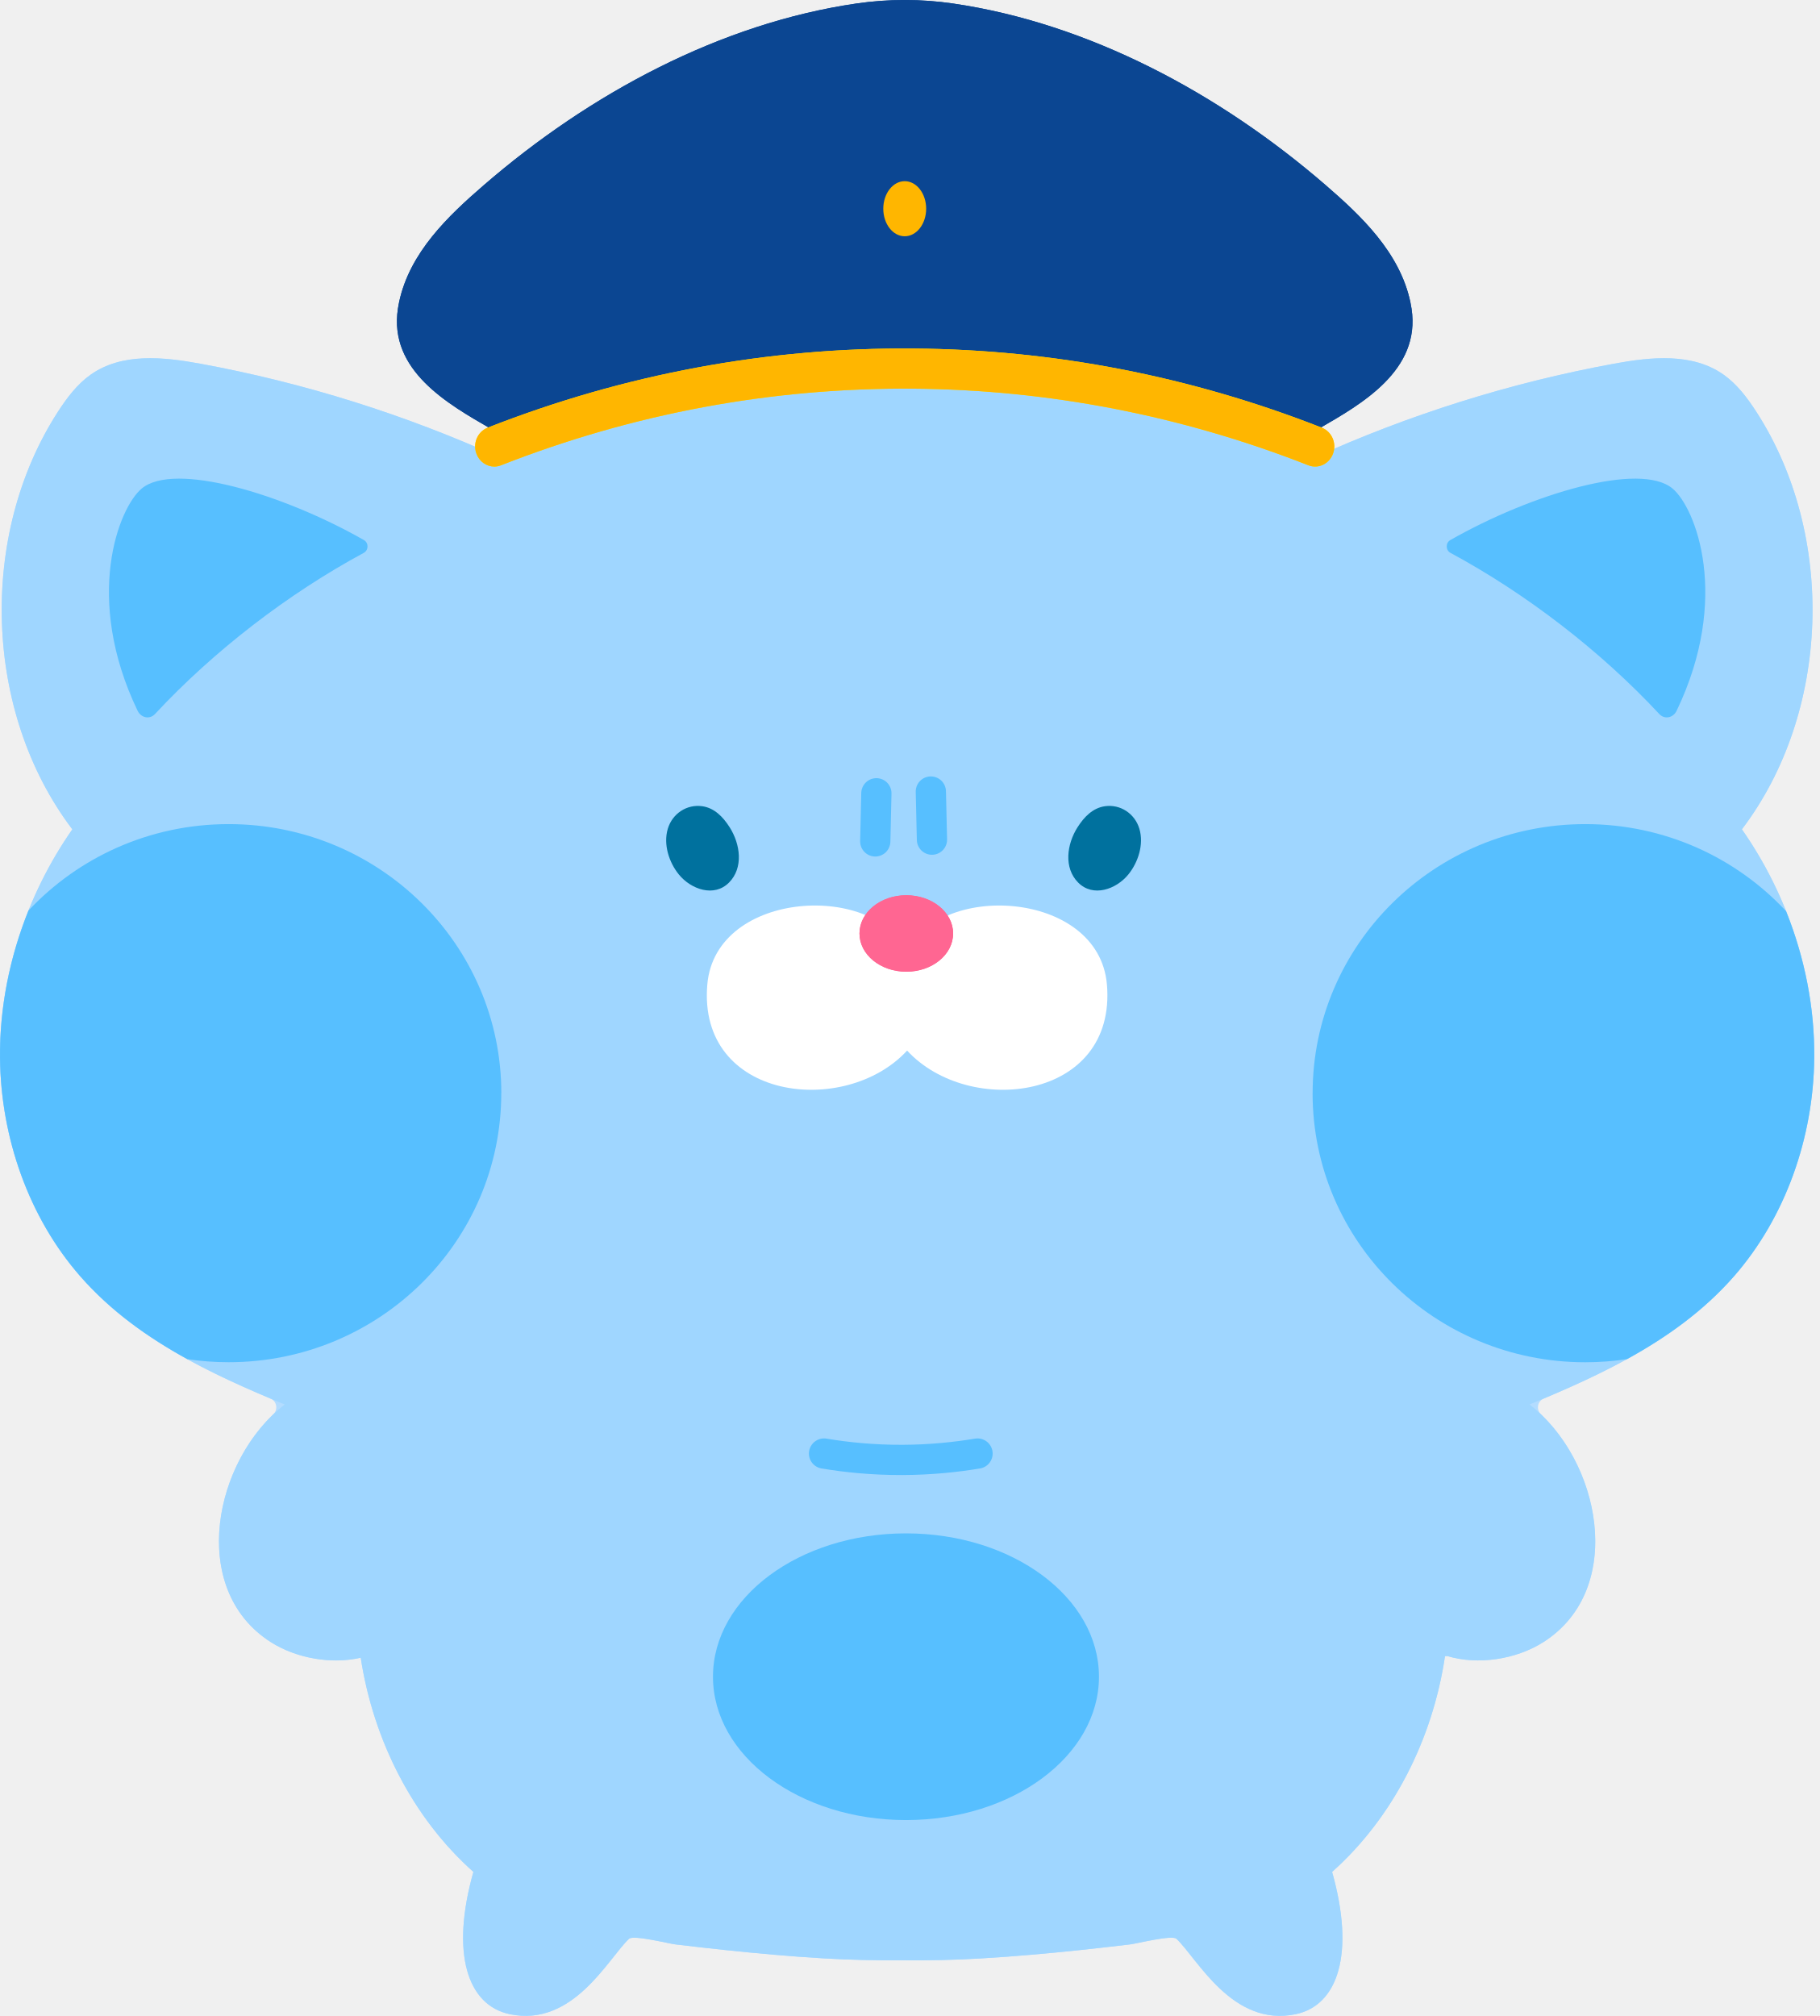
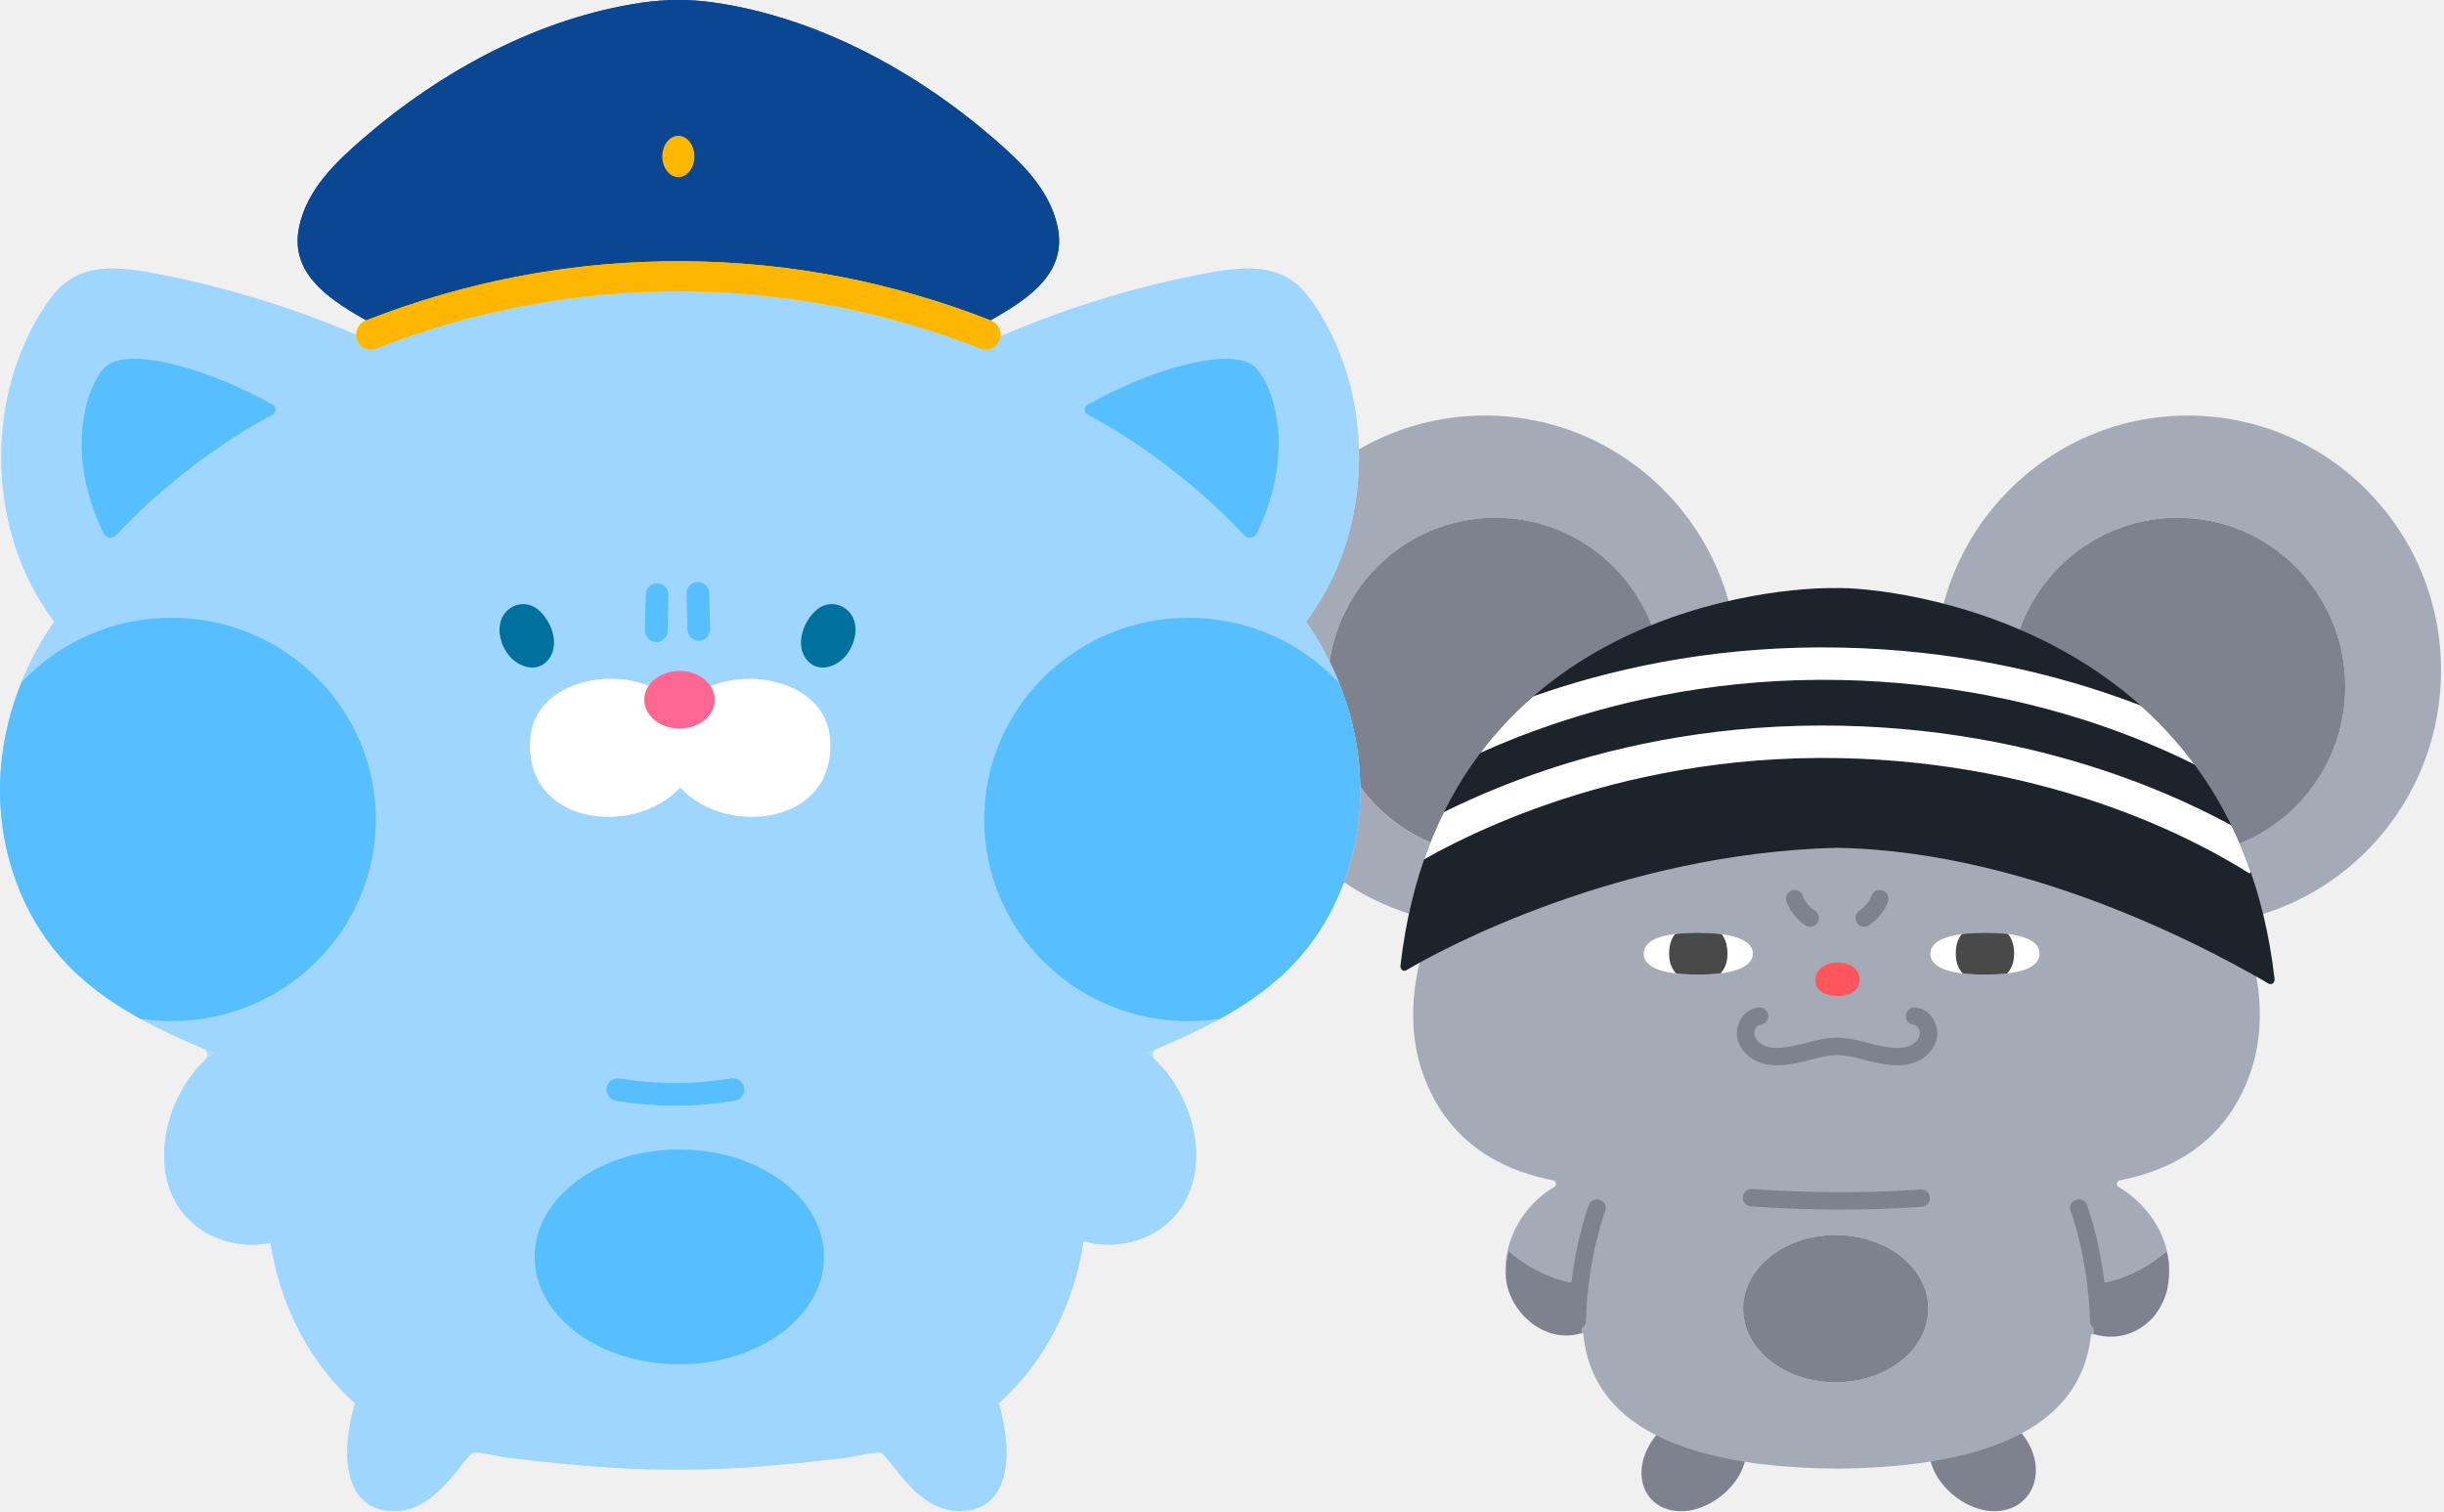
- <svg xmlns="http://www.w3.org/2000/svg" width="139" height="154" viewBox="0 0 139 154" fill="none">
+ <svg xmlns="http://www.w3.org/2000/svg" width="249" height="154" viewBox="0 0 249 154" fill="none">
+   <path d="M205.82 145.879C209 149.559 207.152 154.295 202.779 153.979C200.069 153.786 197.12 151.322 196.627 148.612C198.159 148.304 199.822 147.896 201.586 147.365C203.118 146.903 204.535 146.395 205.82 145.871V145.879Z" fill="#7D828E" />
+   <path d="M177.847 148.616C177.354 151.326 174.405 153.79 171.695 153.983C167.321 154.299 165.643 149.64 169.054 145.883C169.523 146.075 170.008 146.268 170.509 146.46C171.125 146.707 171.764 146.93 172.411 147.13C172.649 147.215 172.896 147.292 173.142 147.369C174.805 147.892 176.376 148.301 177.831 148.616H177.847Z" fill="#7D828E" />
+   <path d="M248.7 68.326C248.7 80.861 239.884 91.325 228.157 93.766C230.321 98.948 231.067 104.684 229.073 109.881C226.147 117.481 219.749 119.537 215.968 120.284C215.637 120.353 215.568 120.792 215.861 120.969C217.824 122.101 220.696 124.873 220.973 128.83C220.927 128.399 220.85 127.953 220.727 127.475C220.727 127.475 217.501 130.586 212.965 130.878C212.965 130.878 213.212 132.611 213.266 135.976H213.035C211.918 147.079 199.006 149.558 187.164 149.666C182.105 149.619 176.862 149.142 172.419 147.741C171.757 147.525 171.125 147.302 170.517 147.071C165.489 145.054 161.84 141.604 161.301 135.883H161.17C161.224 132.58 161.462 130.878 161.462 130.878C156.935 130.586 153.701 127.475 153.701 127.475C153.339 128.861 153.355 130.062 153.562 131.079C153.447 130.647 153.385 130.201 153.37 129.754C153.262 126.197 155.295 122.725 158.352 120.969C158.644 120.8 158.575 120.353 158.244 120.284C154.471 119.537 148.065 117.489 145.139 109.881C143.137 104.684 143.892 98.948 146.055 93.766C134.321 91.325 125.505 80.861 125.505 68.326C125.505 53.982 137.047 42.348 151.291 42.348C165.535 42.348 177.085 53.982 177.085 68.326C177.085 69.705 176.977 71.052 176.777 72.376L176.369 72.661C179.888 72.168 183.476 71.991 187.11 72.053C190.76 72.13 194.432 72.315 198.051 72.8L197.435 72.369C197.227 71.052 197.127 69.697 197.127 68.319C197.12 53.982 208.669 42.348 222.906 42.348C237.142 42.348 248.7 53.982 248.7 68.326ZM224.168 87.029C232.507 85.897 238.944 78.69 238.944 69.974C238.944 60.465 231.291 52.758 221.859 52.758C212.426 52.758 204.765 60.465 204.765 69.974C204.765 71.483 204.965 72.954 205.327 74.347C208.138 75.064 212.496 76.557 216.962 79.837C220.326 82.309 222.659 84.981 224.168 87.029ZM196.457 133.358C196.457 129.208 192.238 125.851 187.025 125.851C181.813 125.851 177.593 129.208 177.593 133.358C177.593 137.508 181.813 140.865 187.025 140.865C192.238 140.865 196.457 137.508 196.457 133.358ZM168.877 74.355C169.239 72.962 169.432 71.491 169.432 69.982C169.432 60.473 161.778 52.765 152.346 52.765C142.914 52.765 135.26 60.473 135.26 69.982C135.26 78.698 141.69 85.905 150.036 87.037C151.507 85.042 153.709 82.517 156.827 80.153C161.432 76.665 165.974 75.102 168.877 74.355Z" fill="#A5AAB7" />
+   <path d="M238.943 69.974C238.943 78.69 232.507 85.897 224.168 87.029C222.651 84.981 220.326 82.309 216.961 79.838C212.487 76.558 208.137 75.064 205.327 74.348C204.965 72.954 204.765 71.483 204.765 69.974C204.765 60.465 212.418 52.758 221.858 52.758C231.298 52.758 238.943 60.465 238.943 69.974Z" fill="#7D828E" />
+   <path d="M220.98 128.855C221.034 129.632 220.988 130.449 220.819 131.319C220.819 131.326 220.819 131.342 220.819 131.349C220.503 132.651 219.879 133.613 219.41 134.191C219.387 134.221 219.363 134.252 219.333 134.275C217.931 135.815 215.752 136.662 213.412 135.977H213.281C213.227 132.605 212.98 130.88 212.98 130.88C217.508 130.587 220.742 127.477 220.742 127.477C220.865 127.946 220.942 128.401 220.988 128.832C220.988 128.832 220.988 128.847 220.988 128.855H220.98Z" fill="#7D828E" />
+   <path d="M187.025 125.852C192.238 125.852 196.457 129.209 196.457 133.359C196.457 137.509 192.238 140.866 187.025 140.866C181.812 140.866 177.593 137.509 177.593 133.359C177.593 129.209 181.812 125.852 187.025 125.852Z" fill="#7D828E" />
+   <path d="M169.439 69.974C169.439 71.483 169.246 72.954 168.884 74.348C165.974 75.087 161.439 76.658 156.834 80.145C153.716 82.509 151.514 85.035 150.043 87.029C141.697 85.897 135.268 78.69 135.268 69.974C135.268 60.465 142.921 52.758 152.353 52.758C161.785 52.758 169.439 60.465 169.439 69.974Z" fill="#7D828E" />
+   <path d="M161.454 130.88C161.454 130.88 161.215 132.581 161.162 135.884H161.023C157.697 136.855 154.401 134.306 153.57 131.118C153.57 131.103 153.57 131.095 153.562 131.072C153.354 130.056 153.339 128.855 153.701 127.469C153.701 127.469 156.927 130.579 161.462 130.872L161.454 130.88Z" fill="#7D828E" />
+   <path d="M195.733 122.101C189.981 122.494 184.199 122.455 178.447 122.055" stroke="#7D828E" stroke-width="1.771" stroke-miterlimit="10" stroke-linecap="round" />
+   <path d="M189.474 99.855C189.474 101.033 188.311 101.51 187.172 101.503C186.032 101.495 184.954 101.033 184.954 99.855C184.954 97.522 189.474 97.46 189.474 99.855Z" fill="#FF555D" />
+   <path d="M191.506 91.582C191.506 91.582 191.19 92.706 189.92 93.553" stroke="#7D828E" stroke-width="1.771" stroke-miterlimit="10" stroke-linecap="round" />
+   <path d="M182.844 91.582C182.844 91.582 183.159 92.706 184.43 93.553" stroke="#7D828E" stroke-width="1.771" stroke-miterlimit="10" stroke-linecap="round" />
+   <path d="M179.264 103.547C178.317 103.616 177.67 104.725 177.878 105.657C178.086 106.588 178.933 107.274 179.849 107.528C180.811 107.789 181.835 107.658 182.813 107.466C183.46 107.343 184.107 107.173 184.746 107.004C185.454 106.812 186.186 106.673 186.894 106.634C187.071 106.627 187.256 106.627 187.433 106.634C188.219 106.696 188.958 106.827 189.705 107.035C190.313 107.204 190.937 107.358 191.552 107.474C192.515 107.658 193.524 107.789 194.478 107.528C195.433 107.266 196.249 106.588 196.449 105.657C196.65 104.725 196.011 103.616 195.064 103.547" stroke="#7D828E" stroke-width="1.771" stroke-miterlimit="10" stroke-linecap="round" />
+   <path d="M173.027 95.051C175.984 95.051 178.586 95.597 178.586 97.184C178.586 98.77 175.984 99.316 173.027 99.316C170.07 99.316 167.468 98.847 167.468 97.184C167.468 95.52 170.07 95.051 173.027 95.051Z" fill="white" />
+   <mask id="mask0_6435_14941" style="mask-type:luminance" maskUnits="userSpaceOnUse" x="167" y="95" width="12" height="5">
+     <path d="M173.027 95.051C175.984 95.051 178.586 95.597 178.586 97.184C178.586 98.77 175.984 99.316 173.027 99.316C170.07 99.316 167.468 98.847 167.468 97.184C167.468 95.52 170.07 95.051 173.027 95.051Z" fill="white" />
+   </mask>
+   <g mask="url(#mask0_6435_14941)">
+     <path d="M170.055 97.191C170.055 95.089 171.302 94.365 172.819 94.258V94.242C172.888 94.242 172.957 94.242 173.027 94.242C173.096 94.242 173.165 94.242 173.235 94.242V94.258C174.759 94.365 175.999 95.082 175.999 97.191C175.999 99.078 174.751 99.978 173.235 100.117V100.14C173.165 100.14 173.096 100.14 173.027 100.14C172.957 100.14 172.888 100.14 172.819 100.14V100.117C171.294 99.978 170.055 99.078 170.055 97.191Z" fill="#494949" />
+   </g>
+   <path d="M202.232 95.051C199.275 95.051 196.673 95.597 196.673 97.184C196.673 98.847 199.275 99.316 202.232 99.316C205.189 99.316 207.791 98.847 207.791 97.184C207.791 95.52 205.189 95.051 202.232 95.051Z" fill="white" />
+   <mask id="mask1_6435_14941" style="mask-type:luminance" maskUnits="userSpaceOnUse" x="196" y="95" width="12" height="5">
+     <path d="M202.232 95.051C199.275 95.051 196.673 95.597 196.673 97.184C196.673 98.847 199.275 99.316 202.232 99.316C205.189 99.316 207.791 98.847 207.791 97.184C207.791 95.52 205.189 95.051 202.232 95.051Z" fill="white" />
+   </mask>
+   <g mask="url(#mask1_6435_14941)">
+     <path d="M205.203 97.191C205.203 95.089 203.956 94.365 202.439 94.258V94.242C202.369 94.242 202.3 94.242 202.231 94.242C202.162 94.242 202.092 94.242 202.023 94.242V94.258C200.498 94.365 199.259 95.082 199.259 97.191C199.259 99.078 200.506 99.978 202.023 100.117V100.14C202.092 100.14 202.162 100.14 202.231 100.14C202.3 100.14 202.369 100.14 202.439 100.14V100.117C203.963 99.978 205.203 99.078 205.203 97.191Z" fill="#494949" />
+   </g>
+   <path d="M162.71 123.102C162.71 123.102 160.885 127.875 160.685 134.597" stroke="#7D828E" stroke-width="1.771" stroke-miterlimit="10" stroke-linecap="round" />
+   <path d="M211.795 123.102C211.795 123.102 213.62 127.875 213.82 134.597" stroke="#7D828E" stroke-width="1.771" stroke-miterlimit="10" stroke-linecap="round" />
+   <path d="M187.033 59.926C192.461 59.787 227.579 63.352 231.737 99.756C231.783 100.133 231.437 100.41 231.144 100.241C227.425 98.093 207.768 86.69 187.025 86.397C165.004 86.982 146.872 96.715 143.276 98.878C142.983 99.055 142.637 98.778 142.683 98.401C146.848 62.02 181.597 59.795 187.033 59.933V59.926Z" fill="#1D232B" />
+   <mask id="mask2_6435_14941" style="mask-type:luminance" maskUnits="userSpaceOnUse" x="142" y="59" width="90" height="42">
+     <path d="M187.033 59.926C192.461 59.787 227.579 63.352 231.737 99.756C231.783 100.133 231.437 100.41 231.144 100.241C227.425 98.093 207.768 86.69 187.025 86.397C165.004 86.982 146.872 96.715 143.276 98.878C142.983 99.055 142.637 98.778 142.683 98.401C146.848 62.02 181.597 59.795 187.033 59.933V59.926Z" fill="white" />
+   </mask>
+   <g mask="url(#mask2_6435_14941)">
+     <path d="M142.652 89.022L140.904 86.227C146.979 82.37 163.695 73.453 187.618 73.954C210.032 74.424 225.385 82.693 230.944 86.227L229.196 89.022C223.868 85.634 209.146 77.711 187.557 77.257C163.865 76.764 147.195 86.135 142.652 89.022Z" fill="white" />
+     <path d="M142.652 81.061L140.904 78.266C146.979 74.409 163.688 65.492 187.618 65.993C210.032 66.463 225.385 74.732 230.944 78.266L229.196 81.061C223.868 77.673 209.146 69.75 187.557 69.296C163.865 68.803 147.195 78.174 142.652 81.061Z" fill="white" />
+   </g>
  <path d="M28.224 114.965C25.413 124.838 28.652 136.297 36.145 142.978C36.145 142.978 36.156 142.985 36.163 142.993C34.401 149.236 35.716 153.188 38.94 153.862C43.791 154.878 46.462 149.597 48.052 148.106C48.389 147.788 51.086 148.474 51.606 148.535C52.863 148.684 54.116 148.826 55.373 148.96C57.886 149.225 60.403 149.451 62.924 149.6C64.942 149.719 66.954 149.761 68.962 149.746C70.969 149.765 72.981 149.723 75 149.6C77.52 149.451 80.037 149.225 82.551 148.96C83.808 148.826 85.064 148.684 86.317 148.535C86.838 148.474 89.534 147.788 89.871 148.106C91.461 149.6 94.132 154.878 98.983 153.862C102.207 153.188 103.523 149.236 101.76 142.993C101.768 142.985 101.779 142.978 101.779 142.978C109.271 136.293 112.51 124.834 109.7 114.965" fill="#B3DCFF" />
  <path d="M110.806 42.242C116.555 45.343 122.241 49.704 126.751 54.553C127.154 54.986 127.818 54.84 128.078 54.303C132.225 45.672 129.529 38.785 127.759 37.321C125.279 35.263 117.017 37.72 110.792 41.261C110.414 41.476 110.425 42.039 110.806 42.242Z" fill="#B3DCFF" />
  <path d="M28.004 126.51C25.703 127.207 22.768 126.767 20.68 125.433C14.686 121.604 16.129 112.548 20.885 108.029C21.255 107.676 21.142 107.036 20.676 106.841C15.305 104.579 10.018 101.931 6.138 97.501C2.203 93.005 0.06 86.907 0.001 80.809C-0.057 74.712 2.005 68.38 5.526 63.352C-1.255 54.418 -1.669 40.877 4.427 31.449C5.12 30.38 5.904 29.341 6.93 28.617C9.318 26.934 12.473 27.264 15.309 27.785C23.212 29.238 30.953 31.667 38.314 35.01C47.986 30.552 58.187 28.893 69.295 28.804C80.957 28.536 90.604 30.552 100.277 35.01C107.637 31.667 115.379 29.238 123.282 27.785C126.118 27.264 129.276 26.934 131.661 28.617C132.687 29.341 133.471 30.376 134.163 31.449C140.26 40.877 139.846 54.418 133.064 63.352C136.585 68.384 138.648 74.574 138.589 80.809C138.531 86.903 136.391 93.005 132.452 97.501C128.572 101.931 123.286 104.579 117.914 106.841C117.449 107.036 117.336 107.676 117.706 108.029C122.461 112.548 123.905 121.604 117.911 125.433C115.822 126.767 112.888 127.207 110.587 126.51" fill="#B3DCFF" />
  <path d="M27.784 42.242C22.036 45.343 16.349 49.704 11.839 54.553C11.436 54.986 10.773 54.84 10.513 54.303C6.365 45.672 9.062 38.785 10.832 37.321C13.312 35.263 21.574 37.72 27.799 41.261C28.176 41.476 28.165 42.039 27.784 42.242Z" fill="#B3DCFF" />
  <path d="M133.064 63.352C139.846 54.418 140.26 40.877 134.163 31.449C133.471 30.38 132.687 29.341 131.661 28.617C129.272 26.934 126.118 27.264 123.282 27.785C115.379 29.238 107.637 31.667 100.277 35.01C90.604 30.552 80.957 28.532 69.295 28.804C58.187 28.893 47.986 30.552 38.314 35.01C30.953 31.667 23.212 29.238 15.309 27.785C12.473 27.264 9.315 26.934 6.93 28.617C5.904 29.341 5.12 30.376 4.427 31.449C-1.669 40.877 -1.255 54.418 5.526 63.352C2.009 68.384 -0.057 74.574 0.001 80.809C0.06 86.903 2.2 93.005 6.138 97.501C10.275 102.226 16.016 104.924 21.75 107.289C16.324 111.474 14.334 121.386 20.68 125.437C22.636 126.686 25.333 127.15 27.557 126.632C28.517 132.903 31.517 138.851 36.145 142.975C36.145 142.975 36.156 142.982 36.163 142.99C34.401 149.234 35.716 153.185 38.94 153.86C43.791 154.875 46.462 149.594 48.052 148.103C48.389 147.785 51.086 148.471 51.606 148.532C52.863 148.682 54.116 148.823 55.373 148.958C57.886 149.222 60.403 149.448 62.924 149.598C64.943 149.716 66.954 149.759 68.962 149.743C70.97 149.762 72.981 149.72 75 149.598C77.521 149.448 80.038 149.222 82.551 148.958C83.808 148.823 85.064 148.682 86.317 148.532C86.838 148.471 89.534 147.785 89.871 148.103C91.462 149.598 94.132 154.875 98.983 153.86C102.208 153.185 103.523 149.234 101.761 142.99C101.768 142.982 101.779 142.975 101.779 142.975C106.436 138.82 109.447 132.826 110.385 126.51H110.587C112.888 127.207 115.822 126.767 117.911 125.433C124.253 121.382 122.267 111.471 116.841 107.285C122.578 104.921 128.316 102.222 132.452 97.497C136.387 93.001 138.531 86.903 138.589 80.806C138.648 74.57 136.585 68.376 133.064 63.348V63.352Z" fill="#9FD6FF" />
  <path d="M127.76 37.314C129.529 38.778 132.226 45.665 128.078 54.296C127.822 54.837 127.159 54.978 126.756 54.545C122.242 49.697 116.556 45.336 110.807 42.235C110.426 42.032 110.419 41.468 110.792 41.254C117.017 37.709 125.283 35.256 127.76 37.314Z" fill="#57BFFF" />
  <path d="M27.799 41.254C28.176 41.468 28.165 42.032 27.784 42.235C22.036 45.336 16.349 49.697 11.839 54.545C11.436 54.978 10.773 54.837 10.513 54.296C6.365 45.665 9.062 38.778 10.832 37.314C13.312 35.256 21.574 37.709 27.799 41.254Z" fill="#57BFFF" />
  <path d="M38.296 83.508C38.296 72.155 28.971 62.953 17.467 62.953C11.421 62.953 5.981 65.498 2.174 69.557C0.745 73.113 -0.035 76.954 0.001 80.809C0.06 86.903 2.2 93.005 6.138 97.501C8.454 100.145 11.271 102.153 14.309 103.824C15.338 103.978 16.39 104.058 17.463 104.058C28.968 104.058 38.292 94.856 38.292 83.504L38.296 83.508Z" fill="#57BFFF" />
  <path d="M100.27 83.508C100.27 94.86 109.594 104.062 121.098 104.062C122.183 104.062 123.253 103.978 124.293 103.821C127.327 102.15 130.141 100.141 132.456 97.501C136.391 93.005 138.535 86.907 138.593 80.809C138.63 76.969 137.86 73.148 136.439 69.603C132.632 65.517 127.169 62.953 121.102 62.953C109.598 62.953 100.273 72.155 100.273 83.508H100.27Z" fill="#57BFFF" />
  <path d="M69.208 139.033C77.351 139.033 83.951 134.13 83.951 128.083C83.951 122.035 77.351 117.133 69.208 117.133C61.066 117.133 54.465 122.035 54.465 128.083C54.465 134.13 61.066 139.033 69.208 139.033Z" fill="#57BFFF" />
  <path d="M100.745 32.744C104.006 30.866 108.553 28.294 107.827 23.569C107.802 23.4 107.769 23.232 107.736 23.063C106.922 19.272 103.977 16.486 101.269 14.144C93.154 7.123 83.17 1.788 72.819 0.27C70.361 -0.09 67.866 -0.09 65.407 0.27C55.057 1.784 45.073 7.123 36.958 14.144C34.25 16.486 31.304 19.272 30.491 23.063C30.454 23.232 30.425 23.4 30.399 23.569C29.674 28.294 34.221 30.866 37.482 32.744C44.523 30.08 55.812 26.811 69.939 26.942C83.228 27.064 93.89 30.149 100.745 32.744Z" fill="#0B4692" />
  <path d="M69.295 72.906C67.181 67.356 54.658 67.888 54.032 75.205C53.273 84.055 64.565 85.388 69.295 80.253C74.025 85.388 85.317 84.055 84.559 75.205C83.928 67.888 71.405 67.356 69.295 72.906Z" fill="white" />
  <path d="M71.108 60.465L71.193 64.14" stroke="#57BFFF" stroke-width="2.31" stroke-miterlimit="10" stroke-linecap="round" />
  <path d="M66.947 60.598L66.862 64.273" stroke="#57BFFF" stroke-width="2.31" stroke-miterlimit="10" stroke-linecap="round" />
  <path d="M55.729 63.178C56.568 64.492 56.798 66.293 55.699 67.409C54.56 68.57 52.786 67.938 51.86 66.803C51.108 65.879 50.658 64.504 51.013 63.312C51.365 62.135 52.482 61.418 53.651 61.587C54.575 61.721 55.234 62.403 55.729 63.181V63.178Z" fill="#00719E" />
  <path d="M82.323 63.178C81.484 64.492 81.254 66.293 82.353 67.409C83.492 68.57 85.266 67.938 86.192 66.803C86.944 65.879 87.394 64.504 87.039 63.312C86.687 62.135 85.57 61.418 84.401 61.587C83.478 61.721 82.818 62.403 82.323 63.181V63.178Z" fill="#00719E" />
  <path d="M69.233 74.228C71.208 74.228 72.809 72.92 72.809 71.307C72.809 69.694 71.208 68.387 69.233 68.387C67.258 68.387 65.657 69.694 65.657 71.307C65.657 72.92 67.258 74.228 69.233 74.228Z" fill="#FF6692" />
  <path d="M69.233 74.228C71.208 74.228 72.809 72.92 72.809 71.307C72.809 69.694 71.208 68.387 69.233 68.387C67.258 68.387 65.657 69.694 65.657 71.307C65.657 72.92 67.258 74.228 69.233 74.228Z" fill="#FF6692" />
  <path d="M74.674 111.035C73.036 111.307 71.101 111.514 68.936 111.522C66.664 111.53 64.646 111.319 62.949 111.035" stroke="#57BFFF" stroke-width="2.31" stroke-miterlimit="10" stroke-linecap="round" />
  <path d="M37.482 32.744C34.221 30.866 29.674 28.294 30.399 23.569C30.425 23.4 30.458 23.232 30.491 23.063C31.304 19.272 34.25 16.486 36.958 14.144C45.073 7.123 55.053 1.784 65.407 0.27C67.866 -0.09 70.361 -0.09 72.819 0.27C83.17 1.784 93.154 7.123 101.269 14.144C103.977 16.486 106.922 19.272 107.736 23.063C107.772 23.232 107.802 23.4 107.827 23.569C108.553 28.294 104.006 30.866 100.745 32.744C93.886 30.149 83.225 27.068 69.939 26.942C55.815 26.811 44.527 30.077 37.482 32.744Z" fill="#0B4692" />
  <path d="M37.764 35.642C37.171 35.642 36.614 35.263 36.39 34.645C36.105 33.852 36.489 32.971 37.248 32.672C47.69 28.575 58.626 26.536 69.775 26.624C80.463 26.704 90.96 28.739 100.976 32.672C101.735 32.971 102.12 33.852 101.834 34.645C101.548 35.439 100.705 35.841 99.947 35.542C90.252 31.737 80.093 29.767 69.753 29.69C58.971 29.606 48.382 31.576 38.277 35.542C38.109 35.608 37.933 35.642 37.764 35.642Z" fill="#FFE500" />
  <path d="M37.764 35.642C37.171 35.642 36.614 35.263 36.39 34.645C36.105 33.852 36.489 32.971 37.248 32.672C47.69 28.575 58.626 26.536 69.775 26.624C80.463 26.704 90.96 28.739 100.976 32.672C101.735 32.971 102.12 33.852 101.834 34.645C101.548 35.439 100.705 35.841 99.947 35.542C90.252 31.737 80.093 29.767 69.753 29.69C58.971 29.606 48.382 31.576 38.277 35.542C38.109 35.608 37.933 35.642 37.764 35.642Z" fill="#FFB600" />
  <path d="M69.112 18.048C70.017 18.048 70.75 17.106 70.75 15.944C70.75 14.782 70.017 13.84 69.112 13.84C68.208 13.84 67.475 14.782 67.475 15.944C67.475 17.106 68.208 18.048 69.112 18.048Z" fill="#FFB600" />
</svg>
